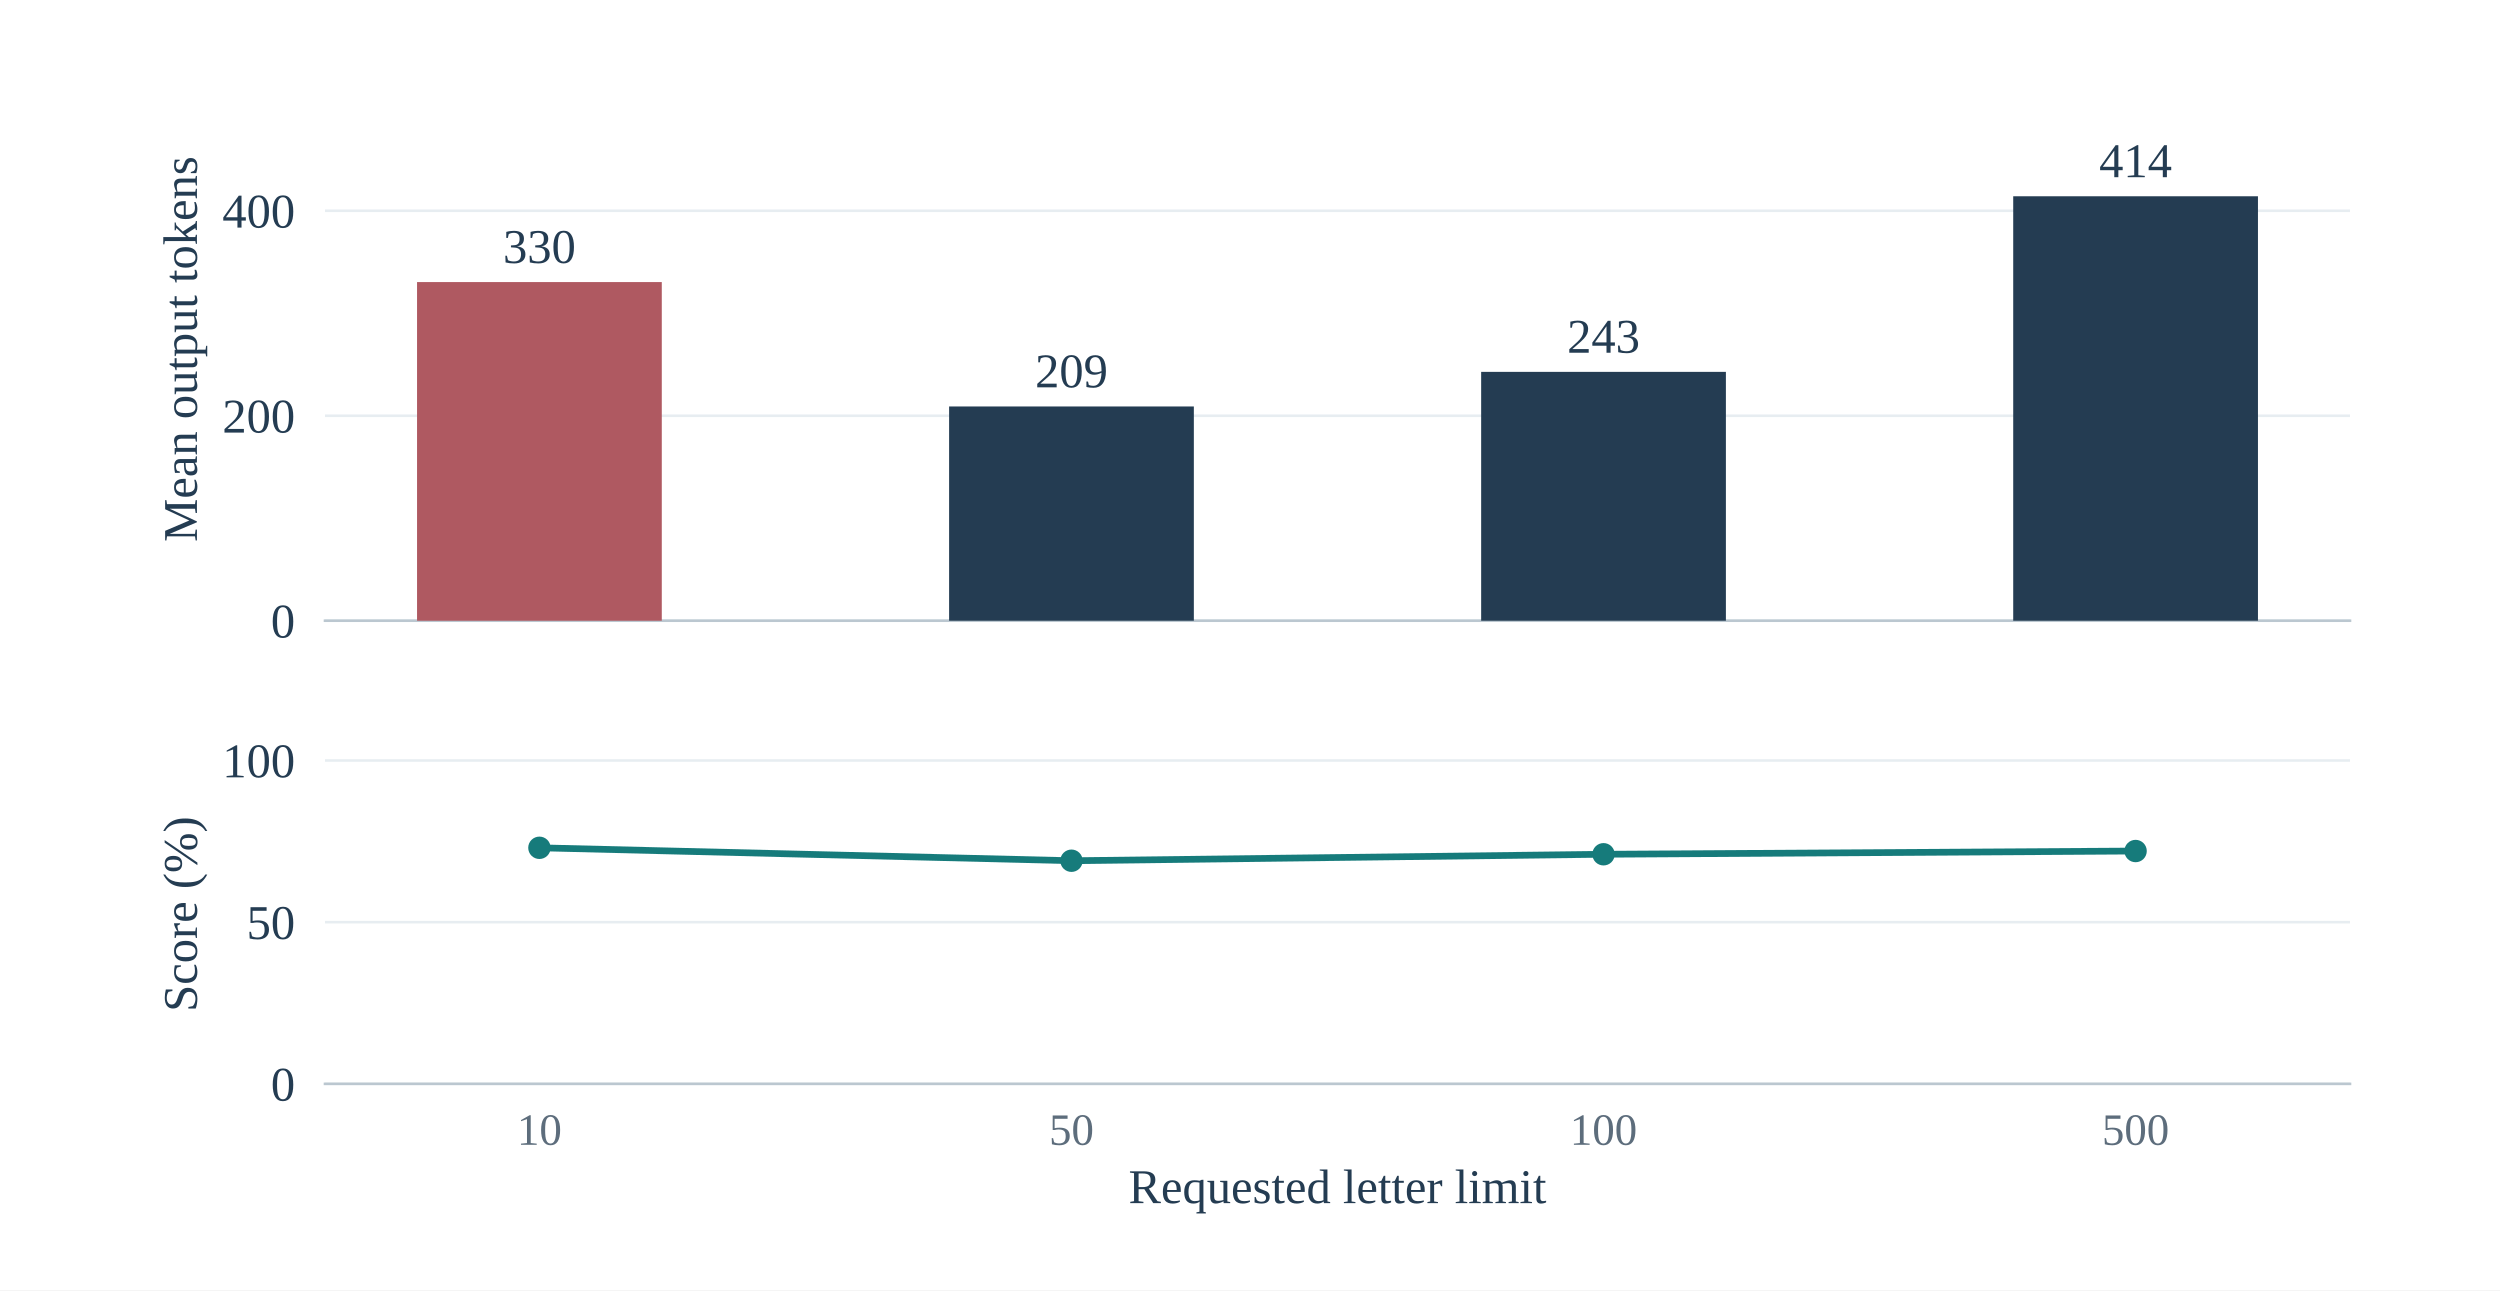
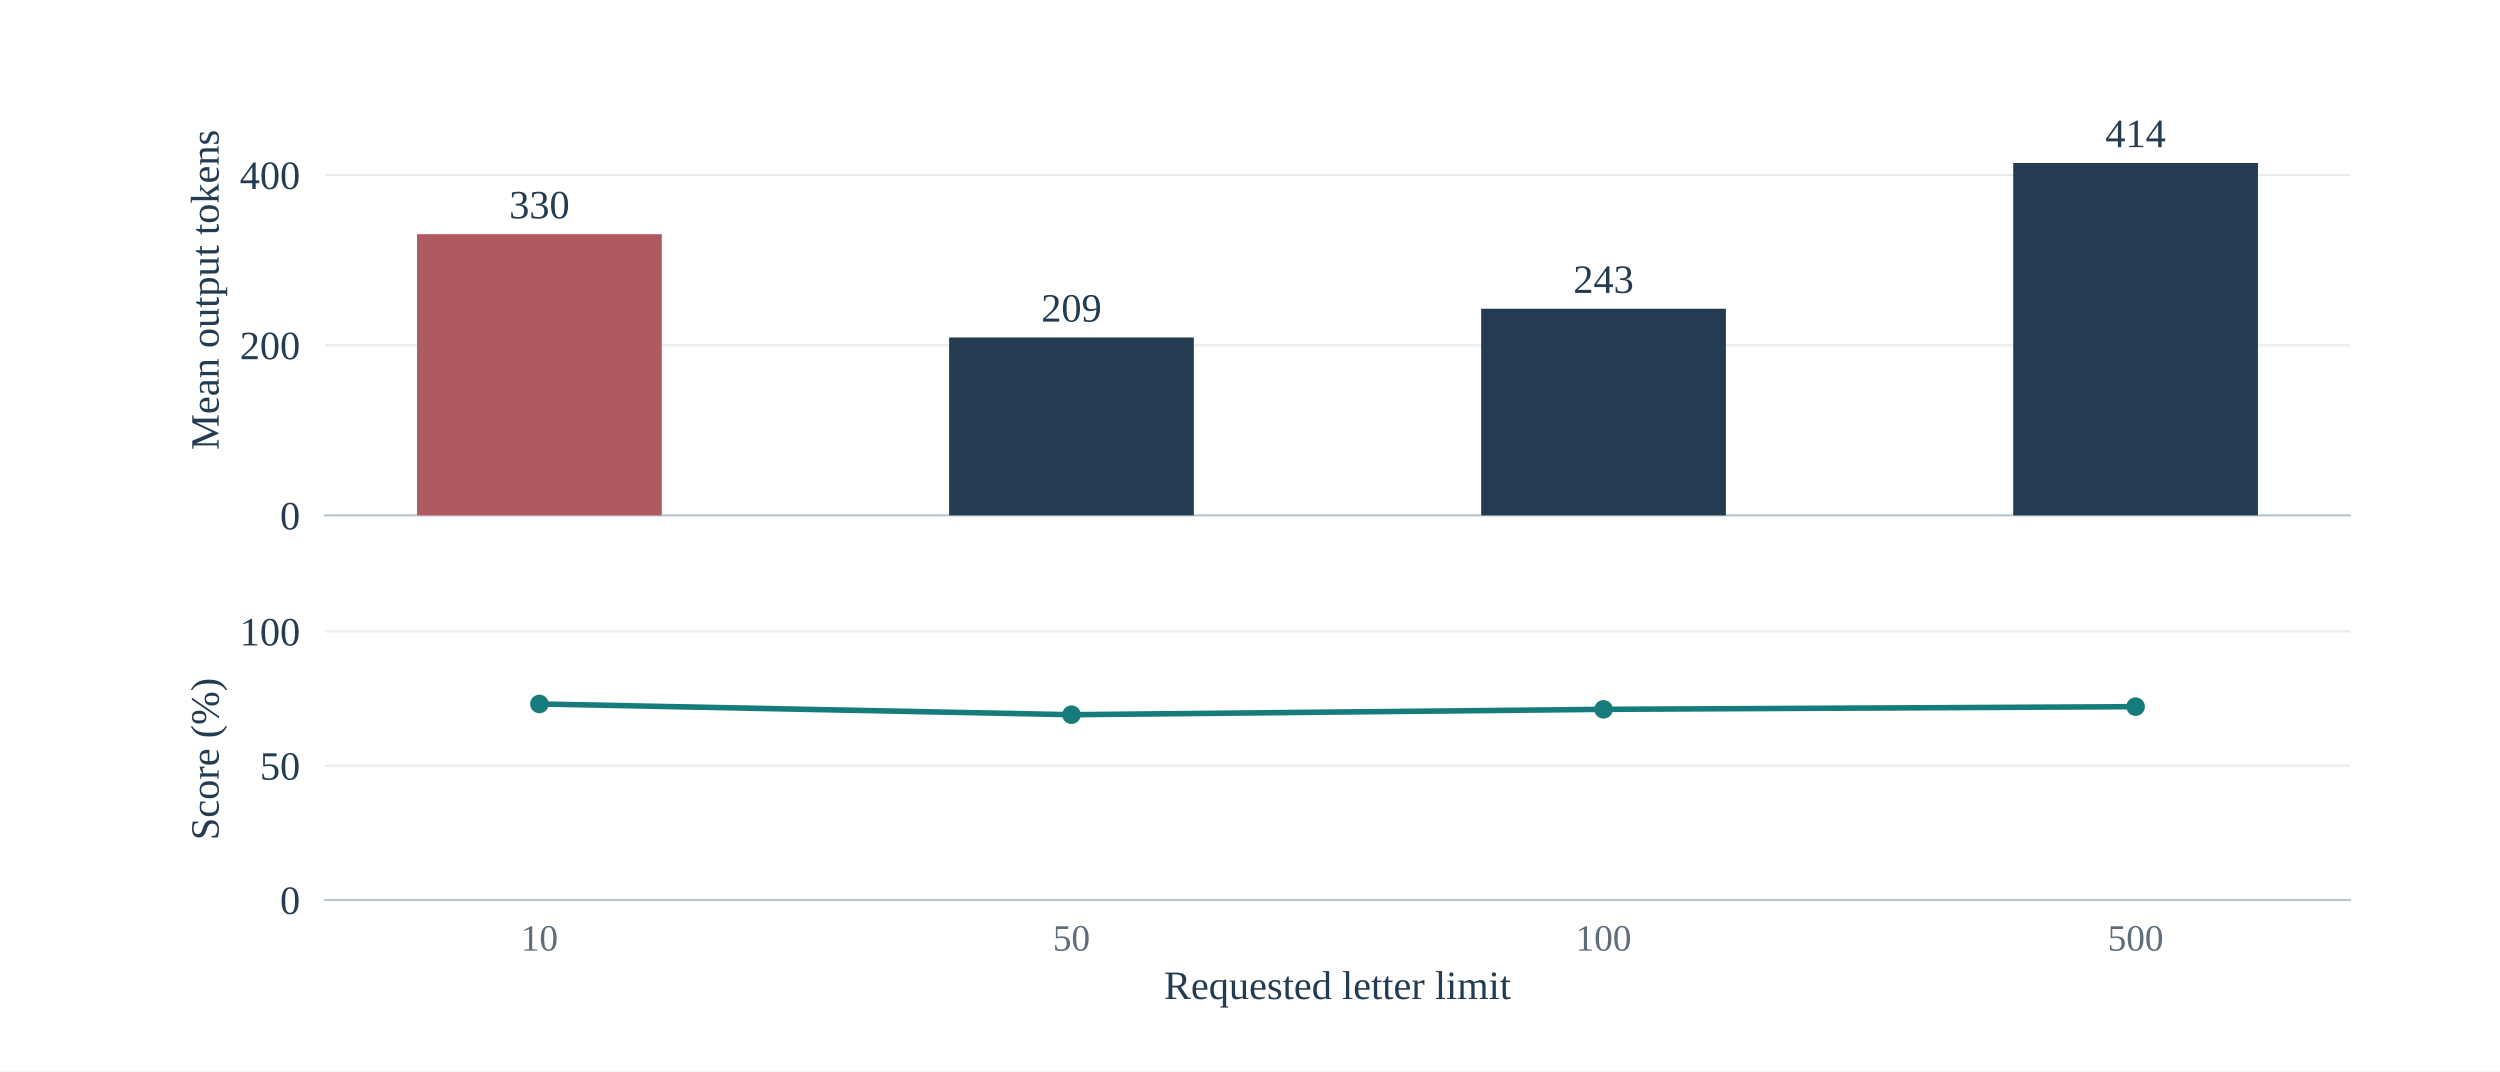
- <svg xmlns="http://www.w3.org/2000/svg" xmlns:xlink="http://www.w3.org/1999/xlink" width="669.6pt" height="345.6pt" viewBox="0 0 669.6 345.6" version="1.1">
+ <svg xmlns="http://www.w3.org/2000/svg" xmlns:xlink="http://www.w3.org/1999/xlink" width="806.4pt" height="345.6pt" viewBox="0 0 806.4 345.6" version="1.1">
  <defs>
    <style type="text/css">*{stroke-linejoin: round; stroke-linecap: butt}</style>
  </defs>
  <g id="figure_1">
    <g id="patch_1">
-       <path d="M 0 345.6  L 669.6 345.6  L 669.6 0  L 0 0  z " style="fill: #ffffff" />
+       <path d="M 0 345.6  L 806.4 345.6  L 806.4 0  L 0 0  z " style="fill: #ffffff" />
    </g>
    <g id="axes_1">
      <g id="patch_2">
-         <path d="M 87.048 166.252  L 629.424 166.252  L 629.424 20.736  L 87.048 20.736  z " style="fill: #ffffff" />
+         <path d="M 104.832 166.252  L 758.016 166.252  L 758.016 20.736  L 104.832 20.736  z " style="fill: #ffffff" />
      </g>
      <g id="matplotlib.axis_1">
        <g id="xtick_1">
          <g id="line2d_1" />
        </g>
        <g id="xtick_2">
          <g id="line2d_2" />
        </g>
        <g id="xtick_3">
          <g id="line2d_3" />
        </g>
        <g id="xtick_4">
          <g id="line2d_4" />
        </g>
      </g>
      <g id="matplotlib.axis_2">
        <g id="ytick_1">
          <g id="line2d_5">
-             <path d="M 87.048 166.252  L 629.424 166.252  " clip-path="url(#p8007ff69c1)" style="fill: none; stroke: #e7edf1; stroke-width: 0.7; stroke-linecap: square" />
+             <path d="M 104.832 166.252  L 758.016 166.252  " clip-path="url(#p068d7bb5d2)" style="fill: none; stroke: #e7edf1; stroke-width: 0.7; stroke-linecap: square" />
          </g>
          <g id="line2d_6" />
          <g id="text_1">
-             <text style="font-size: 13px; font-family: 'Times New Roman'; text-anchor: end; fill: #243c52" x="79.048" y="170.759" transform="rotate(-0 79.048 170.7586)">0</text>
+             <text style="font-size: 13px; font-family: 'Times New Roman'; text-anchor: end; fill: #243c52" x="96.832" y="170.759" transform="rotate(-0 96.832 170.7586)">0</text>
          </g>
        </g>
        <g id="ytick_2">
          <g id="line2d_7">
-             <path d="M 87.048 111.355  L 629.424 111.355  " clip-path="url(#p8007ff69c1)" style="fill: none; stroke: #e7edf1; stroke-width: 0.7; stroke-linecap: square" />
+             <path d="M 104.832 111.355  L 758.016 111.355  " clip-path="url(#p068d7bb5d2)" style="fill: none; stroke: #e7edf1; stroke-width: 0.7; stroke-linecap: square" />
          </g>
          <g id="line2d_8" />
          <g id="text_2">
-             <text style="font-size: 13px; font-family: 'Times New Roman'; text-anchor: end; fill: #243c52" x="79.048" y="115.862" transform="rotate(-0 79.048 115.8619)">200</text>
+             <text style="font-size: 13px; font-family: 'Times New Roman'; text-anchor: end; fill: #243c52" x="96.832" y="115.862" transform="rotate(-0 96.832 115.8619)">200</text>
          </g>
        </g>
        <g id="ytick_3">
          <g id="line2d_9">
-             <path d="M 87.048 56.458  L 629.424 56.458  " clip-path="url(#p8007ff69c1)" style="fill: none; stroke: #e7edf1; stroke-width: 0.7; stroke-linecap: square" />
+             <path d="M 104.832 56.458  L 758.016 56.458  " clip-path="url(#p068d7bb5d2)" style="fill: none; stroke: #e7edf1; stroke-width: 0.7; stroke-linecap: square" />
          </g>
          <g id="line2d_10" />
          <g id="text_3">
-             <text style="font-size: 13px; font-family: 'Times New Roman'; text-anchor: end; fill: #243c52" x="79.048" y="60.965" transform="rotate(-0 79.048 60.96522)">400</text>
+             <text style="font-size: 13px; font-family: 'Times New Roman'; text-anchor: end; fill: #243c52" x="96.832" y="60.965" transform="rotate(-0 96.832 60.96522)">400</text>
          </g>
        </g>
        <g id="text_4">
-           <text style="font-size: 13px; font-family: 'Times New Roman'; text-anchor: middle; fill: #243c52" x="52.742" y="93.494" transform="rotate(-90 52.74234 93.49389)">Mean output tokens</text>
+           <text style="font-size: 13px; font-family: 'Times New Roman'; text-anchor: middle; fill: #243c52" x="70.526" y="93.494" transform="rotate(-90 70.52634 93.49389)">Mean output tokens</text>
        </g>
      </g>
      <g id="patch_3">
-         <path d="M 87.048 166.252  L 629.424 166.252  " style="fill: none; stroke: #bbc7d0; stroke-width: 0.7; stroke-linejoin: miter; stroke-linecap: square" />
+         <path d="M 104.832 166.252  L 758.016 166.252  " style="fill: none; stroke: #bbc7d0; stroke-width: 0.7; stroke-linejoin: miter; stroke-linecap: square" />
      </g>
      <g id="patch_4">
-         <path d="M 111.701 166.252  L 177.254 166.252  L 177.254 75.553  L 111.701 75.553  z " clip-path="url(#p8007ff69c1)" style="fill: #af5961" />
+         <path d="M 134.522 166.252  L 213.467 166.252  L 213.467 75.553  L 134.522 75.553  z " clip-path="url(#p068d7bb5d2)" style="fill: #af5961" />
      </g>
      <g id="patch_5">
-         <path d="M 254.207 166.252  L 319.76 166.252  L 319.76 108.861  L 254.207 108.861  z " clip-path="url(#p8007ff69c1)" style="fill: #243c52" />
+         <path d="M 306.142 166.252  L 385.087 166.252  L 385.087 108.861  L 306.142 108.861  z " clip-path="url(#p068d7bb5d2)" style="fill: #243c52" />
      </g>
      <g id="patch_6">
-         <path d="M 396.712 166.252  L 462.265 166.252  L 462.265 99.593  L 396.712 99.593  z " clip-path="url(#p8007ff69c1)" style="fill: #243c52" />
+         <path d="M 477.761 166.252  L 556.706 166.252  L 556.706 99.593  L 477.761 99.593  z " clip-path="url(#p068d7bb5d2)" style="fill: #243c52" />
      </g>
      <g id="patch_7">
-         <path d="M 539.218 166.252  L 604.771 166.252  L 604.771 52.568  L 539.218 52.568  z " clip-path="url(#p8007ff69c1)" style="fill: #243c52" />
+         <path d="M 649.381 166.252  L 728.326 166.252  L 728.326 52.568  L 649.381 52.568  z " clip-path="url(#p068d7bb5d2)" style="fill: #243c52" />
      </g>
      <g id="text_5">
-         <text style="font-size: 13px; font-family: 'Times New Roman'; text-anchor: middle; fill: #243c52" x="144.478" y="70.437" transform="rotate(-0 144.4777 70.43704)">330</text>
+         <text style="font-size: 13px; font-family: 'Times New Roman'; text-anchor: middle; fill: #243c52" x="173.995" y="70.437" transform="rotate(-0 173.9947 70.43704)">330</text>
      </g>
      <g id="text_6">
-         <text style="font-size: 13px; font-family: 'Times New Roman'; text-anchor: middle; fill: #243c52" x="286.983" y="103.746" transform="rotate(-0 286.9832 103.7456)">209</text>
+         <text style="font-size: 13px; font-family: 'Times New Roman'; text-anchor: middle; fill: #243c52" x="345.614" y="103.746" transform="rotate(-0 345.6142 103.7456)">209</text>
      </g>
      <g id="text_7">
-         <text style="font-size: 13px; font-family: 'Times New Roman'; text-anchor: middle; fill: #243c52" x="429.489" y="94.478" transform="rotate(-0 429.4888 94.47768)">243</text>
+         <text style="font-size: 13px; font-family: 'Times New Roman'; text-anchor: middle; fill: #243c52" x="517.234" y="94.478" transform="rotate(-0 517.2338 94.47768)">243</text>
      </g>
      <g id="text_8">
-         <text style="font-size: 13px; font-family: 'Times New Roman'; text-anchor: middle; fill: #243c52" x="571.994" y="47.452" transform="rotate(-0 571.9943 47.45179)">414</text>
+         <text style="font-size: 13px; font-family: 'Times New Roman'; text-anchor: middle; fill: #243c52" x="688.853" y="47.452" transform="rotate(-0 688.8533 47.45179)">414</text>
      </g>
    </g>
    <g id="axes_2">
      <g id="patch_8">
-         <path d="M 87.048 290.304  L 629.424 290.304  L 629.424 199.357  L 87.048 199.357  z " style="fill: #ffffff" />
+         <path d="M 104.832 290.304  L 758.016 290.304  L 758.016 199.357  L 104.832 199.357  z " style="fill: #ffffff" />
      </g>
      <g id="matplotlib.axis_3">
        <g id="xtick_5">
          <g id="line2d_11" />
          <g id="text_9">
-             <text style="font-size: 12px; font-family: 'Times New Roman'; text-anchor: middle; fill: #5d6d7c" x="144.478" y="306.624" transform="rotate(-0 144.4777 306.6243)">10</text>
+             <text style="font-size: 12px; font-family: 'Times New Roman'; text-anchor: middle; fill: #5d6d7c" x="173.995" y="306.624" transform="rotate(-0 173.9947 306.6243)">10</text>
          </g>
        </g>
        <g id="xtick_6">
          <g id="line2d_12" />
          <g id="text_10">
-             <text style="font-size: 12px; font-family: 'Times New Roman'; text-anchor: middle; fill: #5d6d7c" x="286.983" y="306.624" transform="rotate(-0 286.9832 306.6243)">50</text>
+             <text style="font-size: 12px; font-family: 'Times New Roman'; text-anchor: middle; fill: #5d6d7c" x="345.614" y="306.624" transform="rotate(-0 345.6142 306.6243)">50</text>
          </g>
        </g>
        <g id="xtick_7">
          <g id="line2d_13" />
          <g id="text_11">
-             <text style="font-size: 12px; font-family: 'Times New Roman'; text-anchor: middle; fill: #5d6d7c" x="429.489" y="306.624" transform="rotate(-0 429.4888 306.6243)">100</text>
+             <text style="font-size: 12px; font-family: 'Times New Roman'; text-anchor: middle; fill: #5d6d7c" x="517.234" y="306.624" transform="rotate(-0 517.2338 306.6243)">100</text>
          </g>
        </g>
        <g id="xtick_8">
          <g id="line2d_14" />
          <g id="text_12">
-             <text style="font-size: 12px; font-family: 'Times New Roman'; text-anchor: middle; fill: #5d6d7c" x="571.994" y="306.624" transform="rotate(-0 571.9943 306.6243)">500</text>
+             <text style="font-size: 12px; font-family: 'Times New Roman'; text-anchor: middle; fill: #5d6d7c" x="688.853" y="306.624" transform="rotate(-0 688.8533 306.6243)">500</text>
          </g>
        </g>
        <g id="text_13">
-           <text style="font-size: 13px; font-family: 'Times New Roman'; text-anchor: middle; fill: #243c52" x="358.236" y="322.241" transform="rotate(-0 358.236 322.241)">Requested letter limit</text>
+           <text style="font-size: 13px; font-family: 'Times New Roman'; text-anchor: middle; fill: #243c52" x="431.424" y="322.241" transform="rotate(-0 431.424 322.241)">Requested letter limit</text>
        </g>
      </g>
      <g id="matplotlib.axis_4">
        <g id="ytick_4">
          <g id="line2d_15">
-             <path d="M 87.048 290.304  L 629.424 290.304  " clip-path="url(#pa4b2092f4d)" style="fill: none; stroke: #e7edf1; stroke-width: 0.7; stroke-linecap: square" />
+             <path d="M 104.832 290.304  L 758.016 290.304  " clip-path="url(#p2095ffcd35)" style="fill: none; stroke: #e7edf1; stroke-width: 0.7; stroke-linecap: square" />
          </g>
          <g id="line2d_16" />
          <g id="text_14">
-             <text style="font-size: 13px; font-family: 'Times New Roman'; text-anchor: end; fill: #243c52" x="79.048" y="294.811" transform="rotate(-0 79.048 294.8108)">0</text>
+             <text style="font-size: 13px; font-family: 'Times New Roman'; text-anchor: end; fill: #243c52" x="96.832" y="294.811" transform="rotate(-0 96.832 294.8108)">0</text>
          </g>
        </g>
        <g id="ytick_5">
          <g id="line2d_17">
-             <path d="M 87.048 246.996  L 629.424 246.996  " clip-path="url(#pa4b2092f4d)" style="fill: none; stroke: #e7edf1; stroke-width: 0.7; stroke-linecap: square" />
+             <path d="M 104.832 246.996  L 758.016 246.996  " clip-path="url(#p2095ffcd35)" style="fill: none; stroke: #e7edf1; stroke-width: 0.7; stroke-linecap: square" />
          </g>
          <g id="line2d_18" />
          <g id="text_15">
-             <text style="font-size: 13px; font-family: 'Times New Roman'; text-anchor: end; fill: #243c52" x="79.048" y="251.503" transform="rotate(-0 79.048 251.5026)">50</text>
+             <text style="font-size: 13px; font-family: 'Times New Roman'; text-anchor: end; fill: #243c52" x="96.832" y="251.503" transform="rotate(-0 96.832 251.5026)">50</text>
          </g>
        </g>
        <g id="ytick_6">
          <g id="line2d_19">
-             <path d="M 87.048 203.687  L 629.424 203.687  " clip-path="url(#pa4b2092f4d)" style="fill: none; stroke: #e7edf1; stroke-width: 0.7; stroke-linecap: square" />
+             <path d="M 104.832 203.687  L 758.016 203.687  " clip-path="url(#p2095ffcd35)" style="fill: none; stroke: #e7edf1; stroke-width: 0.7; stroke-linecap: square" />
          </g>
          <g id="line2d_20" />
          <g id="text_16">
-             <text style="font-size: 13px; font-family: 'Times New Roman'; text-anchor: end; fill: #243c52" x="79.048" y="208.194" transform="rotate(-0 79.048 208.1943)">100</text>
+             <text style="font-size: 13px; font-family: 'Times New Roman'; text-anchor: end; fill: #243c52" x="96.832" y="208.194" transform="rotate(-0 96.832 208.1943)">100</text>
          </g>
        </g>
        <g id="text_17">
-           <text style="font-size: 13px; font-family: 'Times New Roman'; text-anchor: middle; fill: #243c52" x="52.742" y="244.83" transform="rotate(-90 52.74234 244.8303)">Score (%)</text>
+           <text style="font-size: 13px; font-family: 'Times New Roman'; text-anchor: middle; fill: #243c52" x="70.526" y="244.83" transform="rotate(-90 70.52634 244.8303)">Score (%)</text>
        </g>
      </g>
      <g id="line2d_21">
-         <path d="M 144.478 227.074  L 286.983 230.539  L 429.489 228.806  L 571.994 227.94  " clip-path="url(#pa4b2092f4d)" style="fill: none; stroke: #167b7b; stroke-width: 1.8; stroke-linecap: square" />
+         <path d="M 173.995 227.074  L 345.614 230.539  L 517.234 228.806  L 688.853 227.94  " clip-path="url(#p2095ffcd35)" style="fill: none; stroke: #167b7b; stroke-width: 1.8; stroke-linecap: square" />
        <defs>
-           <path id="mebe71f587e" d="M 0 2.5  C 0.663 2.5 1.299 2.237 1.768 1.768  C 2.237 1.299 2.5 0.663 2.5 0  C 2.5 -0.663 2.237 -1.299 1.768 -1.768  C 1.299 -2.237 0.663 -2.5 0 -2.5  C -0.663 -2.5 -1.299 -2.237 -1.768 -1.768  C -2.237 -1.299 -2.5 -0.663 -2.5 0  C -2.5 0.663 -2.237 1.299 -1.768 1.768  C -1.299 2.237 -0.663 2.5 0 2.5  z " style="stroke: #167b7b" />
+           <path id="m0dbb13f9b2" d="M 0 2.5  C 0.663 2.5 1.299 2.237 1.768 1.768  C 2.237 1.299 2.5 0.663 2.5 0  C 2.5 -0.663 2.237 -1.299 1.768 -1.768  C 1.299 -2.237 0.663 -2.5 0 -2.5  C -0.663 -2.5 -1.299 -2.237 -1.768 -1.768  C -2.237 -1.299 -2.5 -0.663 -2.5 0  C -2.5 0.663 -2.237 1.299 -1.768 1.768  C -1.299 2.237 -0.663 2.5 0 2.5  z " style="stroke: #167b7b" />
        </defs>
-         <g clip-path="url(#pa4b2092f4d)">
-           <use xlink:href="#mebe71f587e" x="144.478" y="227.074" style="fill: #167b7b; stroke: #167b7b" />
-           <use xlink:href="#mebe71f587e" x="286.983" y="230.539" style="fill: #167b7b; stroke: #167b7b" />
-           <use xlink:href="#mebe71f587e" x="429.489" y="228.806" style="fill: #167b7b; stroke: #167b7b" />
-           <use xlink:href="#mebe71f587e" x="571.994" y="227.94" style="fill: #167b7b; stroke: #167b7b" />
+         <g clip-path="url(#p2095ffcd35)">
+           <use xlink:href="#m0dbb13f9b2" x="173.995" y="227.074" style="fill: #167b7b; stroke: #167b7b" />
+           <use xlink:href="#m0dbb13f9b2" x="345.614" y="230.539" style="fill: #167b7b; stroke: #167b7b" />
+           <use xlink:href="#m0dbb13f9b2" x="517.234" y="228.806" style="fill: #167b7b; stroke: #167b7b" />
+           <use xlink:href="#m0dbb13f9b2" x="688.853" y="227.94" style="fill: #167b7b; stroke: #167b7b" />
        </g>
      </g>
      <g id="patch_9">
-         <path d="M 87.048 290.304  L 629.424 290.304  " style="fill: none; stroke: #bbc7d0; stroke-width: 0.7; stroke-linejoin: miter; stroke-linecap: square" />
+         <path d="M 104.832 290.304  L 758.016 290.304  " style="fill: none; stroke: #bbc7d0; stroke-width: 0.7; stroke-linejoin: miter; stroke-linecap: square" />
      </g>
    </g>
  </g>
  <defs>
-     <clipPath id="p8007ff69c1">
-       <rect x="87.048" y="20.736" width="542.376" height="145.516" />
+     <clipPath id="p068d7bb5d2">
+       <rect x="104.832" y="20.736" width="653.184" height="145.516" />
    </clipPath>
-     <clipPath id="pa4b2092f4d">
-       <rect x="87.048" y="199.357" width="542.376" height="90.947" />
+     <clipPath id="p2095ffcd35">
+       <rect x="104.832" y="199.357" width="653.184" height="90.947" />
    </clipPath>
  </defs>
</svg>
